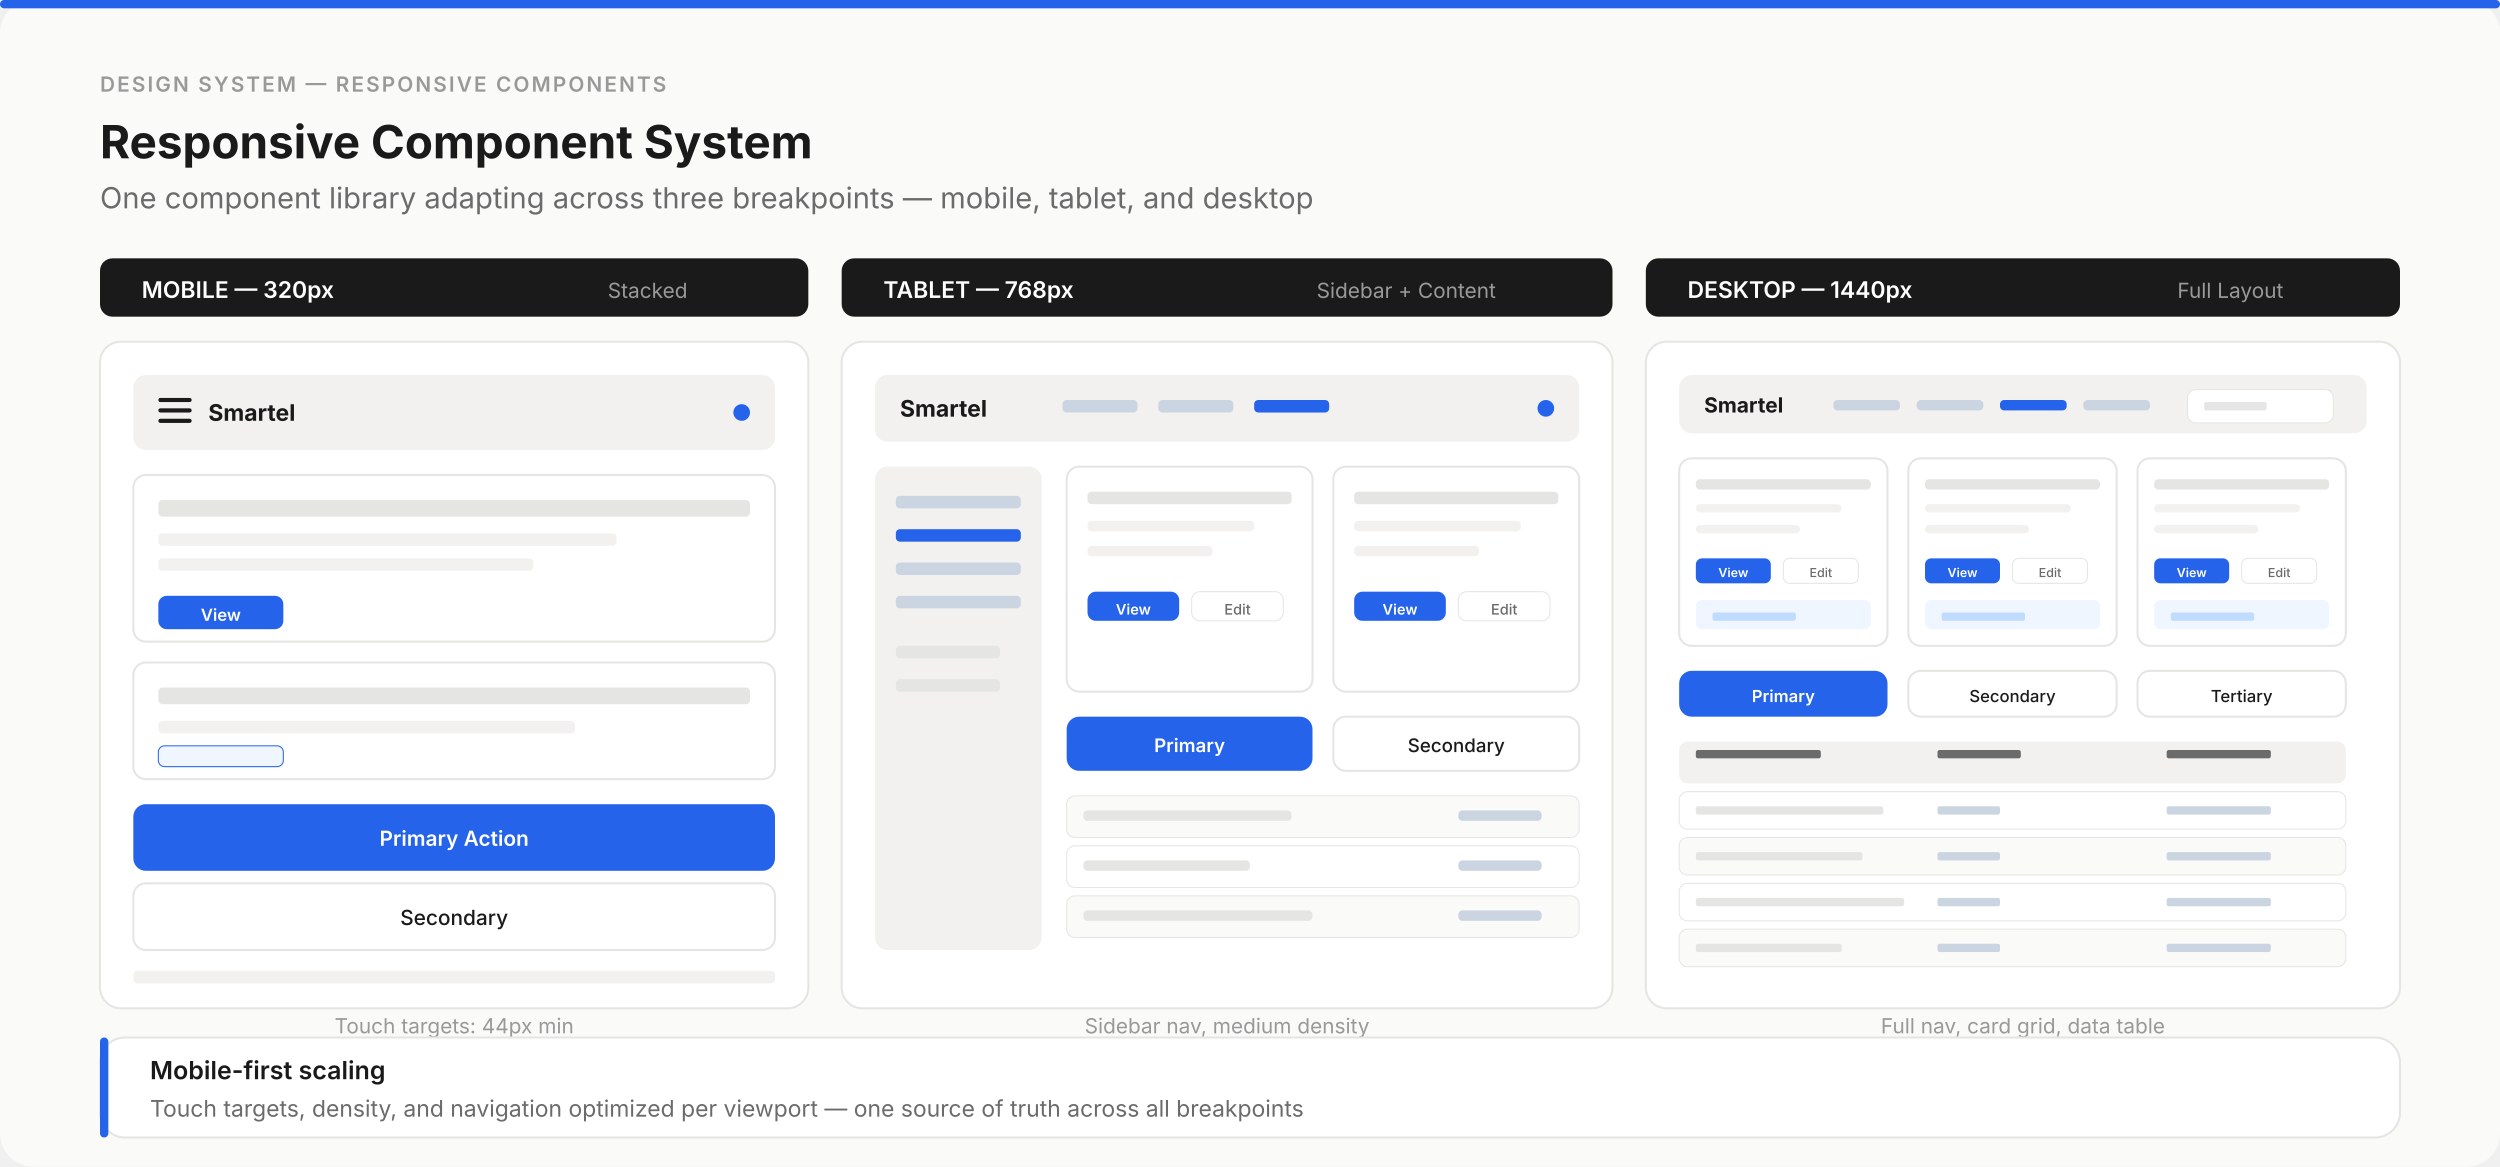
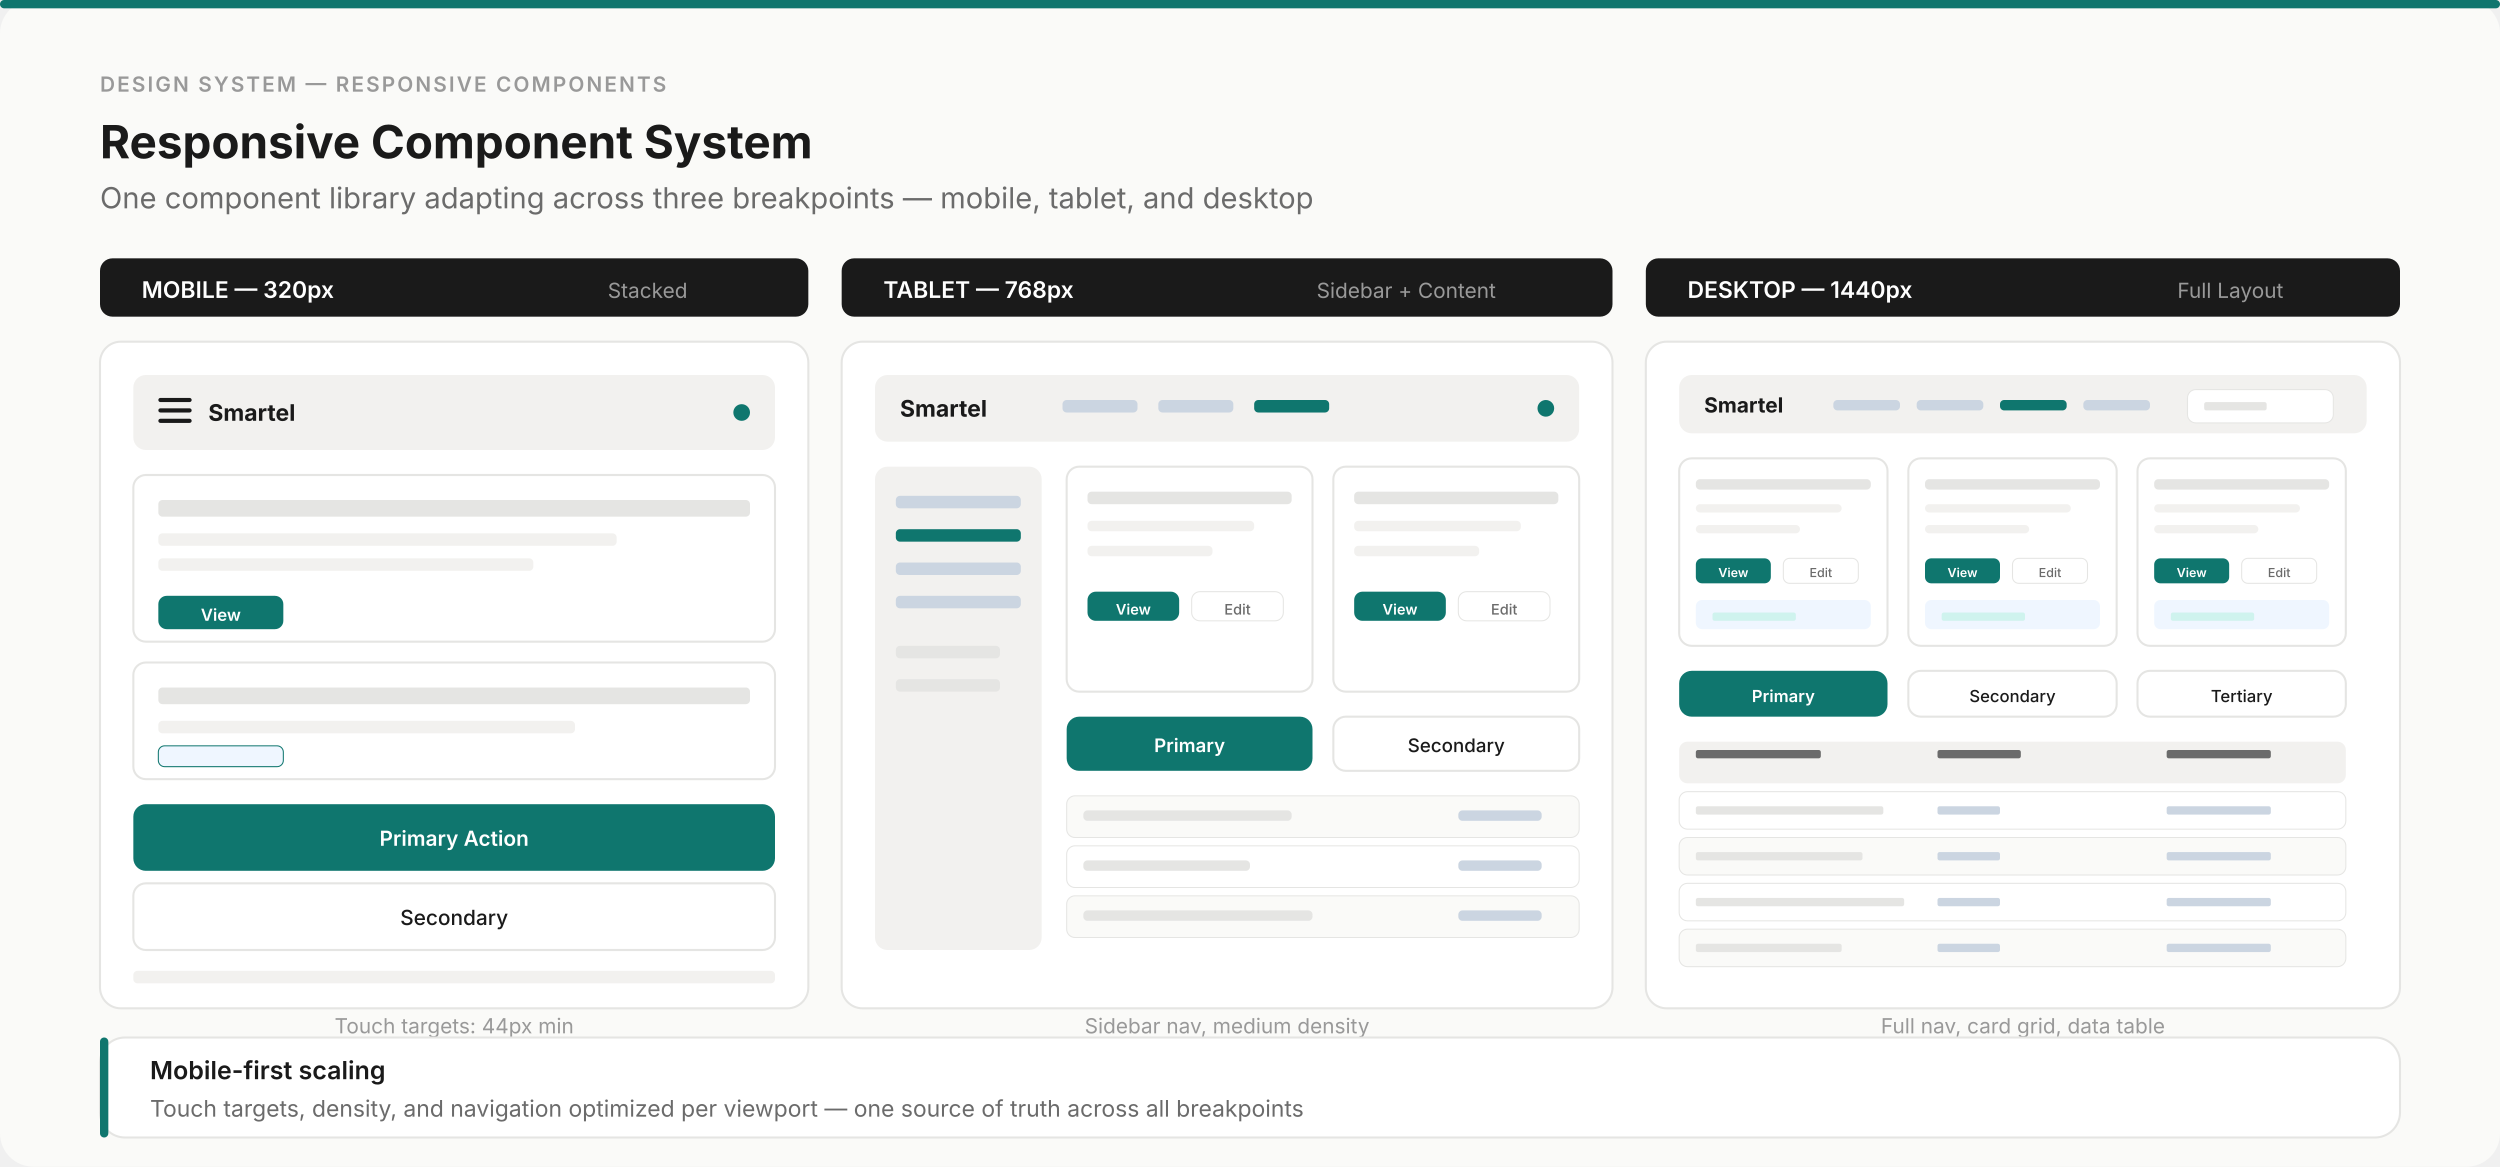
<svg xmlns="http://www.w3.org/2000/svg" viewBox="0 0 1200 560" font-family="Inter, -apple-system, BlinkMacSystemFont, sans-serif">
  <defs>
    <style>
      .metric-label { font-size: 10px; fill: #999; text-transform: uppercase; letter-spacing: 1px; font-weight: 600; }
    </style>
  </defs>
  <rect width="1200" height="560" rx="16" fill="#FAFAF8" />
-   <rect x="0" y="0" width="1200" height="4" rx="2" fill="#2563EB" />
+   <rect x="0" y="0" width="1200" height="4" rx="2" fill="#0F766E" />
  <text x="48" y="44" class="metric-label">DESIGN SYSTEM — RESPONSIVE COMPONENTS</text>
  <text x="48" y="76" style="font-size: 22px; font-weight: 700; fill: #1A1A1A;">Responsive Component System</text>
  <text x="48" y="100" style="font-size: 14px; fill: #6B6B6B;">One component library adapting across three breakpoints — mobile, tablet, and desktop</text>
  <rect x="48" y="124" width="340" height="28" rx="6" fill="#1A1A1A" />
  <text x="68" y="143" style="font-size: 11px; font-weight: 600; fill: white;">MOBILE — 320px</text>
  <text x="330" y="143" style="font-size: 10px; fill: #999;" text-anchor="end">Stacked</text>
  <rect x="404" y="124" width="370" height="28" rx="6" fill="#1A1A1A" />
  <text x="424" y="143" style="font-size: 11px; font-weight: 600; fill: white;">TABLET — 768px</text>
  <text x="718" y="143" style="font-size: 10px; fill: #999;" text-anchor="end">Sidebar + Content</text>
  <rect x="790" y="124" width="362" height="28" rx="6" fill="#1A1A1A" />
  <text x="810" y="143" style="font-size: 11px; font-weight: 600; fill: white;">DESKTOP — 1440px</text>
  <text x="1096" y="143" style="font-size: 10px; fill: #999;" text-anchor="end">Full Layout</text>
  <rect x="48" y="164" width="340" height="320" rx="10" fill="white" stroke="#E5E5E3" stroke-width="1" />
  <rect x="64" y="180" width="308" height="36" rx="6" fill="#F2F1EF" />
  <rect x="76" y="191" width="16" height="2" rx="1" fill="#1A1A1A" />
  <rect x="76" y="196" width="16" height="2" rx="1" fill="#1A1A1A" />
  <rect x="76" y="201" width="16" height="2" rx="1" fill="#1A1A1A" />
  <text x="100" y="202" style="font-size: 11px; font-weight: 700; fill: #1A1A1A;">Smartel</text>
-   <circle cx="356" cy="198" r="4" fill="#2563EB" />
+   <circle cx="356" cy="198" r="4" fill="#0F766E" />
  <rect x="64" y="228" width="308" height="80" rx="6" fill="white" stroke="#E5E5E3" stroke-width="1" />
  <rect x="76" y="240" width="284" height="8" rx="2" fill="#E5E5E3" />
  <rect x="76" y="256" width="220" height="6" rx="2" fill="#F2F1EF" />
  <rect x="76" y="268" width="180" height="6" rx="2" fill="#F2F1EF" />
-   <rect x="76" y="286" width="60" height="16" rx="4" fill="#2563EB" />
+   <rect x="76" y="286" width="60" height="16" rx="4" fill="#0F766E" />
  <text x="106" y="298" style="font-size: 8px; font-weight: 600; fill: white;" text-anchor="middle">View</text>
  <rect x="64" y="318" width="308" height="56" rx="6" fill="white" stroke="#E5E5E3" stroke-width="1" />
  <rect x="76" y="330" width="284" height="8" rx="2" fill="#E5E5E3" />
  <rect x="76" y="346" width="200" height="6" rx="2" fill="#F2F1EF" />
-   <rect x="76" y="358" width="60" height="10" rx="3" fill="#EFF6FF" stroke="#2563EB" stroke-width="0.5" />
-   <rect x="64" y="386" width="308" height="32" rx="6" fill="#2563EB" />
+   <rect x="76" y="358" width="60" height="10" rx="3" fill="#EFF6FF" stroke="#0F766E" stroke-width="0.5" />
+   <rect x="64" y="386" width="308" height="32" rx="6" fill="#0F766E" />
  <text x="218" y="406" style="font-size: 10px; font-weight: 600; fill: white;" text-anchor="middle">Primary Action</text>
  <rect x="64" y="424" width="308" height="32" rx="6" fill="white" stroke="#E5E5E3" stroke-width="1" />
  <text x="218" y="444" style="font-size: 10px; font-weight: 500; fill: #1A1A1A;" text-anchor="middle">Secondary</text>
  <rect x="64" y="466" width="308" height="6" rx="2" fill="#F2F1EF" />
  <text x="218" y="496" style="font-size: 10px; fill: #999;" text-anchor="middle">Touch targets: 44px min</text>
  <rect x="404" y="164" width="370" height="320" rx="10" fill="white" stroke="#E5E5E3" stroke-width="1" />
  <rect x="420" y="180" width="338" height="32" rx="6" fill="#F2F1EF" />
  <text x="432" y="200" style="font-size: 11px; font-weight: 700; fill: #1A1A1A;">Smartel</text>
  <rect x="510" y="192" width="36" height="6" rx="2" fill="#CBD5E1" />
  <rect x="556" y="192" width="36" height="6" rx="2" fill="#CBD5E1" />
-   <rect x="602" y="192" width="36" height="6" rx="2" fill="#2563EB" />
-   <circle cx="742" cy="196" r="4" fill="#2563EB" />
+   <rect x="602" y="192" width="36" height="6" rx="2" fill="#0F766E" />
+   <circle cx="742" cy="196" r="4" fill="#0F766E" />
  <rect x="420" y="224" width="80" height="232" rx="6" fill="#F2F1EF" />
  <rect x="430" y="238" width="60" height="6" rx="2" fill="#CBD5E1" />
-   <rect x="430" y="254" width="60" height="6" rx="2" fill="#2563EB" />
+   <rect x="430" y="254" width="60" height="6" rx="2" fill="#0F766E" />
  <rect x="430" y="270" width="60" height="6" rx="2" fill="#CBD5E1" />
  <rect x="430" y="286" width="60" height="6" rx="2" fill="#CBD5E1" />
  <rect x="430" y="310" width="50" height="6" rx="2" fill="#E5E5E3" />
  <rect x="430" y="326" width="50" height="6" rx="2" fill="#E5E5E3" />
  <rect x="512" y="224" width="118" height="108" rx="6" fill="white" stroke="#E5E5E3" stroke-width="1" />
  <rect x="522" y="236" width="98" height="6" rx="2" fill="#E5E5E3" />
  <rect x="522" y="250" width="80" height="5" rx="2" fill="#F2F1EF" />
  <rect x="522" y="262" width="60" height="5" rx="2" fill="#F2F1EF" />
-   <rect x="522" y="284" width="44" height="14" rx="4" fill="#2563EB" />
+   <rect x="522" y="284" width="44" height="14" rx="4" fill="#0F766E" />
  <text x="544" y="295" style="font-size: 7px; font-weight: 600; fill: white;" text-anchor="middle">View</text>
  <rect x="572" y="284" width="44" height="14" rx="4" fill="white" stroke="#E5E5E3" stroke-width="0.5" />
  <text x="594" y="295" style="font-size: 7px; font-weight: 500; fill: #6B6B6B;" text-anchor="middle">Edit</text>
  <rect x="640" y="224" width="118" height="108" rx="6" fill="white" stroke="#E5E5E3" stroke-width="1" />
  <rect x="650" y="236" width="98" height="6" rx="2" fill="#E5E5E3" />
  <rect x="650" y="250" width="80" height="5" rx="2" fill="#F2F1EF" />
  <rect x="650" y="262" width="60" height="5" rx="2" fill="#F2F1EF" />
-   <rect x="650" y="284" width="44" height="14" rx="4" fill="#2563EB" />
+   <rect x="650" y="284" width="44" height="14" rx="4" fill="#0F766E" />
  <text x="672" y="295" style="font-size: 7px; font-weight: 600; fill: white;" text-anchor="middle">View</text>
  <rect x="700" y="284" width="44" height="14" rx="4" fill="white" stroke="#E5E5E3" stroke-width="0.5" />
  <text x="722" y="295" style="font-size: 7px; font-weight: 500; fill: #6B6B6B;" text-anchor="middle">Edit</text>
-   <rect x="512" y="344" width="118" height="26" rx="6" fill="#2563EB" />
+   <rect x="512" y="344" width="118" height="26" rx="6" fill="#0F766E" />
  <text x="571" y="361" style="font-size: 9px; font-weight: 600; fill: white;" text-anchor="middle">Primary</text>
  <rect x="640" y="344" width="118" height="26" rx="6" fill="white" stroke="#E5E5E3" stroke-width="1" />
  <text x="699" y="361" style="font-size: 9px; font-weight: 500; fill: #1A1A1A;" text-anchor="middle">Secondary</text>
  <rect x="512" y="382" width="246" height="20" rx="4" fill="#FAFAF8" stroke="#E5E5E3" stroke-width="0.5" />
  <rect x="520" y="389" width="100" height="5" rx="2" fill="#E5E5E3" />
  <rect x="700" y="389" width="40" height="5" rx="2" fill="#CBD5E1" />
  <rect x="512" y="406" width="246" height="20" rx="4" fill="white" stroke="#E5E5E3" stroke-width="0.5" />
  <rect x="520" y="413" width="80" height="5" rx="2" fill="#E5E5E3" />
  <rect x="700" y="413" width="40" height="5" rx="2" fill="#CBD5E1" />
  <rect x="512" y="430" width="246" height="20" rx="4" fill="#FAFAF8" stroke="#E5E5E3" stroke-width="0.5" />
  <rect x="520" y="437" width="110" height="5" rx="2" fill="#E5E5E3" />
  <rect x="700" y="437" width="40" height="5" rx="2" fill="#CBD5E1" />
  <text x="589" y="496" style="font-size: 10px; fill: #999;" text-anchor="middle">Sidebar nav, medium density</text>
  <rect x="790" y="164" width="362" height="320" rx="10" fill="white" stroke="#E5E5E3" stroke-width="1" />
  <rect x="806" y="180" width="330" height="28" rx="6" fill="#F2F1EF" />
  <text x="818" y="198" style="font-size: 10px; font-weight: 700; fill: #1A1A1A;">Smartel</text>
  <rect x="880" y="192" width="32" height="5" rx="2" fill="#CBD5E1" />
  <rect x="920" y="192" width="32" height="5" rx="2" fill="#CBD5E1" />
-   <rect x="960" y="192" width="32" height="5" rx="2" fill="#2563EB" />
+   <rect x="960" y="192" width="32" height="5" rx="2" fill="#0F766E" />
  <rect x="1000" y="192" width="32" height="5" rx="2" fill="#CBD5E1" />
  <rect x="1050" y="187" width="70" height="16" rx="4" fill="white" stroke="#E5E5E3" stroke-width="0.5" />
  <rect x="1058" y="193" width="30" height="4" rx="1" fill="#E5E5E3" />
  <rect x="806" y="220" width="100" height="90" rx="6" fill="white" stroke="#E5E5E3" stroke-width="1" />
  <rect x="814" y="230" width="84" height="5" rx="2" fill="#E5E5E3" />
  <rect x="814" y="242" width="70" height="4" rx="2" fill="#F2F1EF" />
  <rect x="814" y="252" width="50" height="4" rx="2" fill="#F2F1EF" />
-   <rect x="814" y="268" width="36" height="12" rx="3" fill="#2563EB" />
+   <rect x="814" y="268" width="36" height="12" rx="3" fill="#0F766E" />
  <text x="832" y="277" style="font-size: 6px; font-weight: 600; fill: white;" text-anchor="middle">View</text>
  <rect x="856" y="268" width="36" height="12" rx="3" fill="white" stroke="#E5E5E3" stroke-width="0.5" />
  <text x="874" y="277" style="font-size: 6px; font-weight: 500; fill: #6B6B6B;" text-anchor="middle">Edit</text>
  <rect x="814" y="288" width="84" height="14" rx="3" fill="#EFF6FF" />
-   <rect x="822" y="294" width="40" height="4" rx="1" fill="#BFDBFE" />
+   <rect x="822" y="294" width="40" height="4" rx="1" fill="#CFF3EE" />
  <rect x="916" y="220" width="100" height="90" rx="6" fill="white" stroke="#E5E5E3" stroke-width="1" />
  <rect x="924" y="230" width="84" height="5" rx="2" fill="#E5E5E3" />
  <rect x="924" y="242" width="70" height="4" rx="2" fill="#F2F1EF" />
  <rect x="924" y="252" width="50" height="4" rx="2" fill="#F2F1EF" />
-   <rect x="924" y="268" width="36" height="12" rx="3" fill="#2563EB" />
+   <rect x="924" y="268" width="36" height="12" rx="3" fill="#0F766E" />
  <text x="942" y="277" style="font-size: 6px; font-weight: 600; fill: white;" text-anchor="middle">View</text>
  <rect x="966" y="268" width="36" height="12" rx="3" fill="white" stroke="#E5E5E3" stroke-width="0.5" />
  <text x="984" y="277" style="font-size: 6px; font-weight: 500; fill: #6B6B6B;" text-anchor="middle">Edit</text>
  <rect x="924" y="288" width="84" height="14" rx="3" fill="#EFF6FF" />
-   <rect x="932" y="294" width="40" height="4" rx="1" fill="#BFDBFE" />
+   <rect x="932" y="294" width="40" height="4" rx="1" fill="#CFF3EE" />
  <rect x="1026" y="220" width="100" height="90" rx="6" fill="white" stroke="#E5E5E3" stroke-width="1" />
  <rect x="1034" y="230" width="84" height="5" rx="2" fill="#E5E5E3" />
  <rect x="1034" y="242" width="70" height="4" rx="2" fill="#F2F1EF" />
  <rect x="1034" y="252" width="50" height="4" rx="2" fill="#F2F1EF" />
-   <rect x="1034" y="268" width="36" height="12" rx="3" fill="#2563EB" />
+   <rect x="1034" y="268" width="36" height="12" rx="3" fill="#0F766E" />
  <text x="1052" y="277" style="font-size: 6px; font-weight: 600; fill: white;" text-anchor="middle">View</text>
  <rect x="1076" y="268" width="36" height="12" rx="3" fill="white" stroke="#E5E5E3" stroke-width="0.5" />
  <text x="1094" y="277" style="font-size: 6px; font-weight: 500; fill: #6B6B6B;" text-anchor="middle">Edit</text>
  <rect x="1034" y="288" width="84" height="14" rx="3" fill="#EFF6FF" />
-   <rect x="1042" y="294" width="40" height="4" rx="1" fill="#BFDBFE" />
-   <rect x="806" y="322" width="100" height="22" rx="6" fill="#2563EB" />
+   <rect x="1042" y="294" width="40" height="4" rx="1" fill="#CFF3EE" />
+   <rect x="806" y="322" width="100" height="22" rx="6" fill="#0F766E" />
  <text x="856" y="337" style="font-size: 8px; font-weight: 600; fill: white;" text-anchor="middle">Primary</text>
  <rect x="916" y="322" width="100" height="22" rx="6" fill="white" stroke="#E5E5E3" stroke-width="1" />
  <text x="966" y="337" style="font-size: 8px; font-weight: 500; fill: #1A1A1A;" text-anchor="middle">Secondary</text>
  <rect x="1026" y="322" width="100" height="22" rx="6" fill="white" stroke="#E5E5E3" stroke-width="1" />
  <text x="1076" y="337" style="font-size: 8px; font-weight: 500; fill: #1A1A1A;" text-anchor="middle">Tertiary</text>
  <rect x="806" y="356" width="320" height="20" rx="4" fill="#F2F1EF" />
  <rect x="814" y="360" width="60" height="4" rx="1" fill="#6B6B6B" />
  <rect x="930" y="360" width="40" height="4" rx="1" fill="#6B6B6B" />
  <rect x="1040" y="360" width="50" height="4" rx="1" fill="#6B6B6B" />
  <text x="816" y="367" style="font-size: 5px; font-weight: 600; fill: #6B6B6B;" />
  <rect x="806" y="380" width="320" height="18" rx="4" fill="white" stroke="#E5E5E3" stroke-width="0.5" />
  <rect x="814" y="387" width="90" height="4" rx="1" fill="#E5E5E3" />
  <rect x="930" y="387" width="30" height="4" rx="1" fill="#CBD5E1" />
  <rect x="1040" y="387" width="50" height="4" rx="1" fill="#CBD5E1" />
  <rect x="806" y="402" width="320" height="18" rx="4" fill="#FAFAF8" stroke="#E5E5E3" stroke-width="0.5" />
  <rect x="814" y="409" width="80" height="4" rx="1" fill="#E5E5E3" />
  <rect x="930" y="409" width="30" height="4" rx="1" fill="#CBD5E1" />
  <rect x="1040" y="409" width="50" height="4" rx="1" fill="#CBD5E1" />
  <rect x="806" y="424" width="320" height="18" rx="4" fill="white" stroke="#E5E5E3" stroke-width="0.5" />
  <rect x="814" y="431" width="100" height="4" rx="1" fill="#E5E5E3" />
  <rect x="930" y="431" width="30" height="4" rx="1" fill="#CBD5E1" />
  <rect x="1040" y="431" width="50" height="4" rx="1" fill="#CBD5E1" />
  <rect x="806" y="446" width="320" height="18" rx="4" fill="#FAFAF8" stroke="#E5E5E3" stroke-width="0.5" />
  <rect x="814" y="453" width="70" height="4" rx="1" fill="#E5E5E3" />
  <rect x="930" y="453" width="30" height="4" rx="1" fill="#CBD5E1" />
  <rect x="1040" y="453" width="50" height="4" rx="1" fill="#CBD5E1" />
  <text x="971" y="496" style="font-size: 10px; fill: #999;" text-anchor="middle">Full nav, card grid, data table</text>
  <rect x="48" y="498" width="1104" height="48" rx="12" fill="white" stroke="#E5E5E3" stroke-width="1" />
-   <rect x="48" y="498" width="4" height="48" rx="2" fill="#2563EB" />
+   <rect x="48" y="498" width="4" height="48" rx="2" fill="#0F766E" />
  <text x="72" y="518" style="font-size: 12px; font-weight: 600; fill: #1A1A1A;">Mobile-first scaling</text>
  <text x="72" y="536" style="font-size: 11px; fill: #6B6B6B;">Touch targets, density, and navigation optimized per viewport — one source of truth across all breakpoints</text>
</svg>
